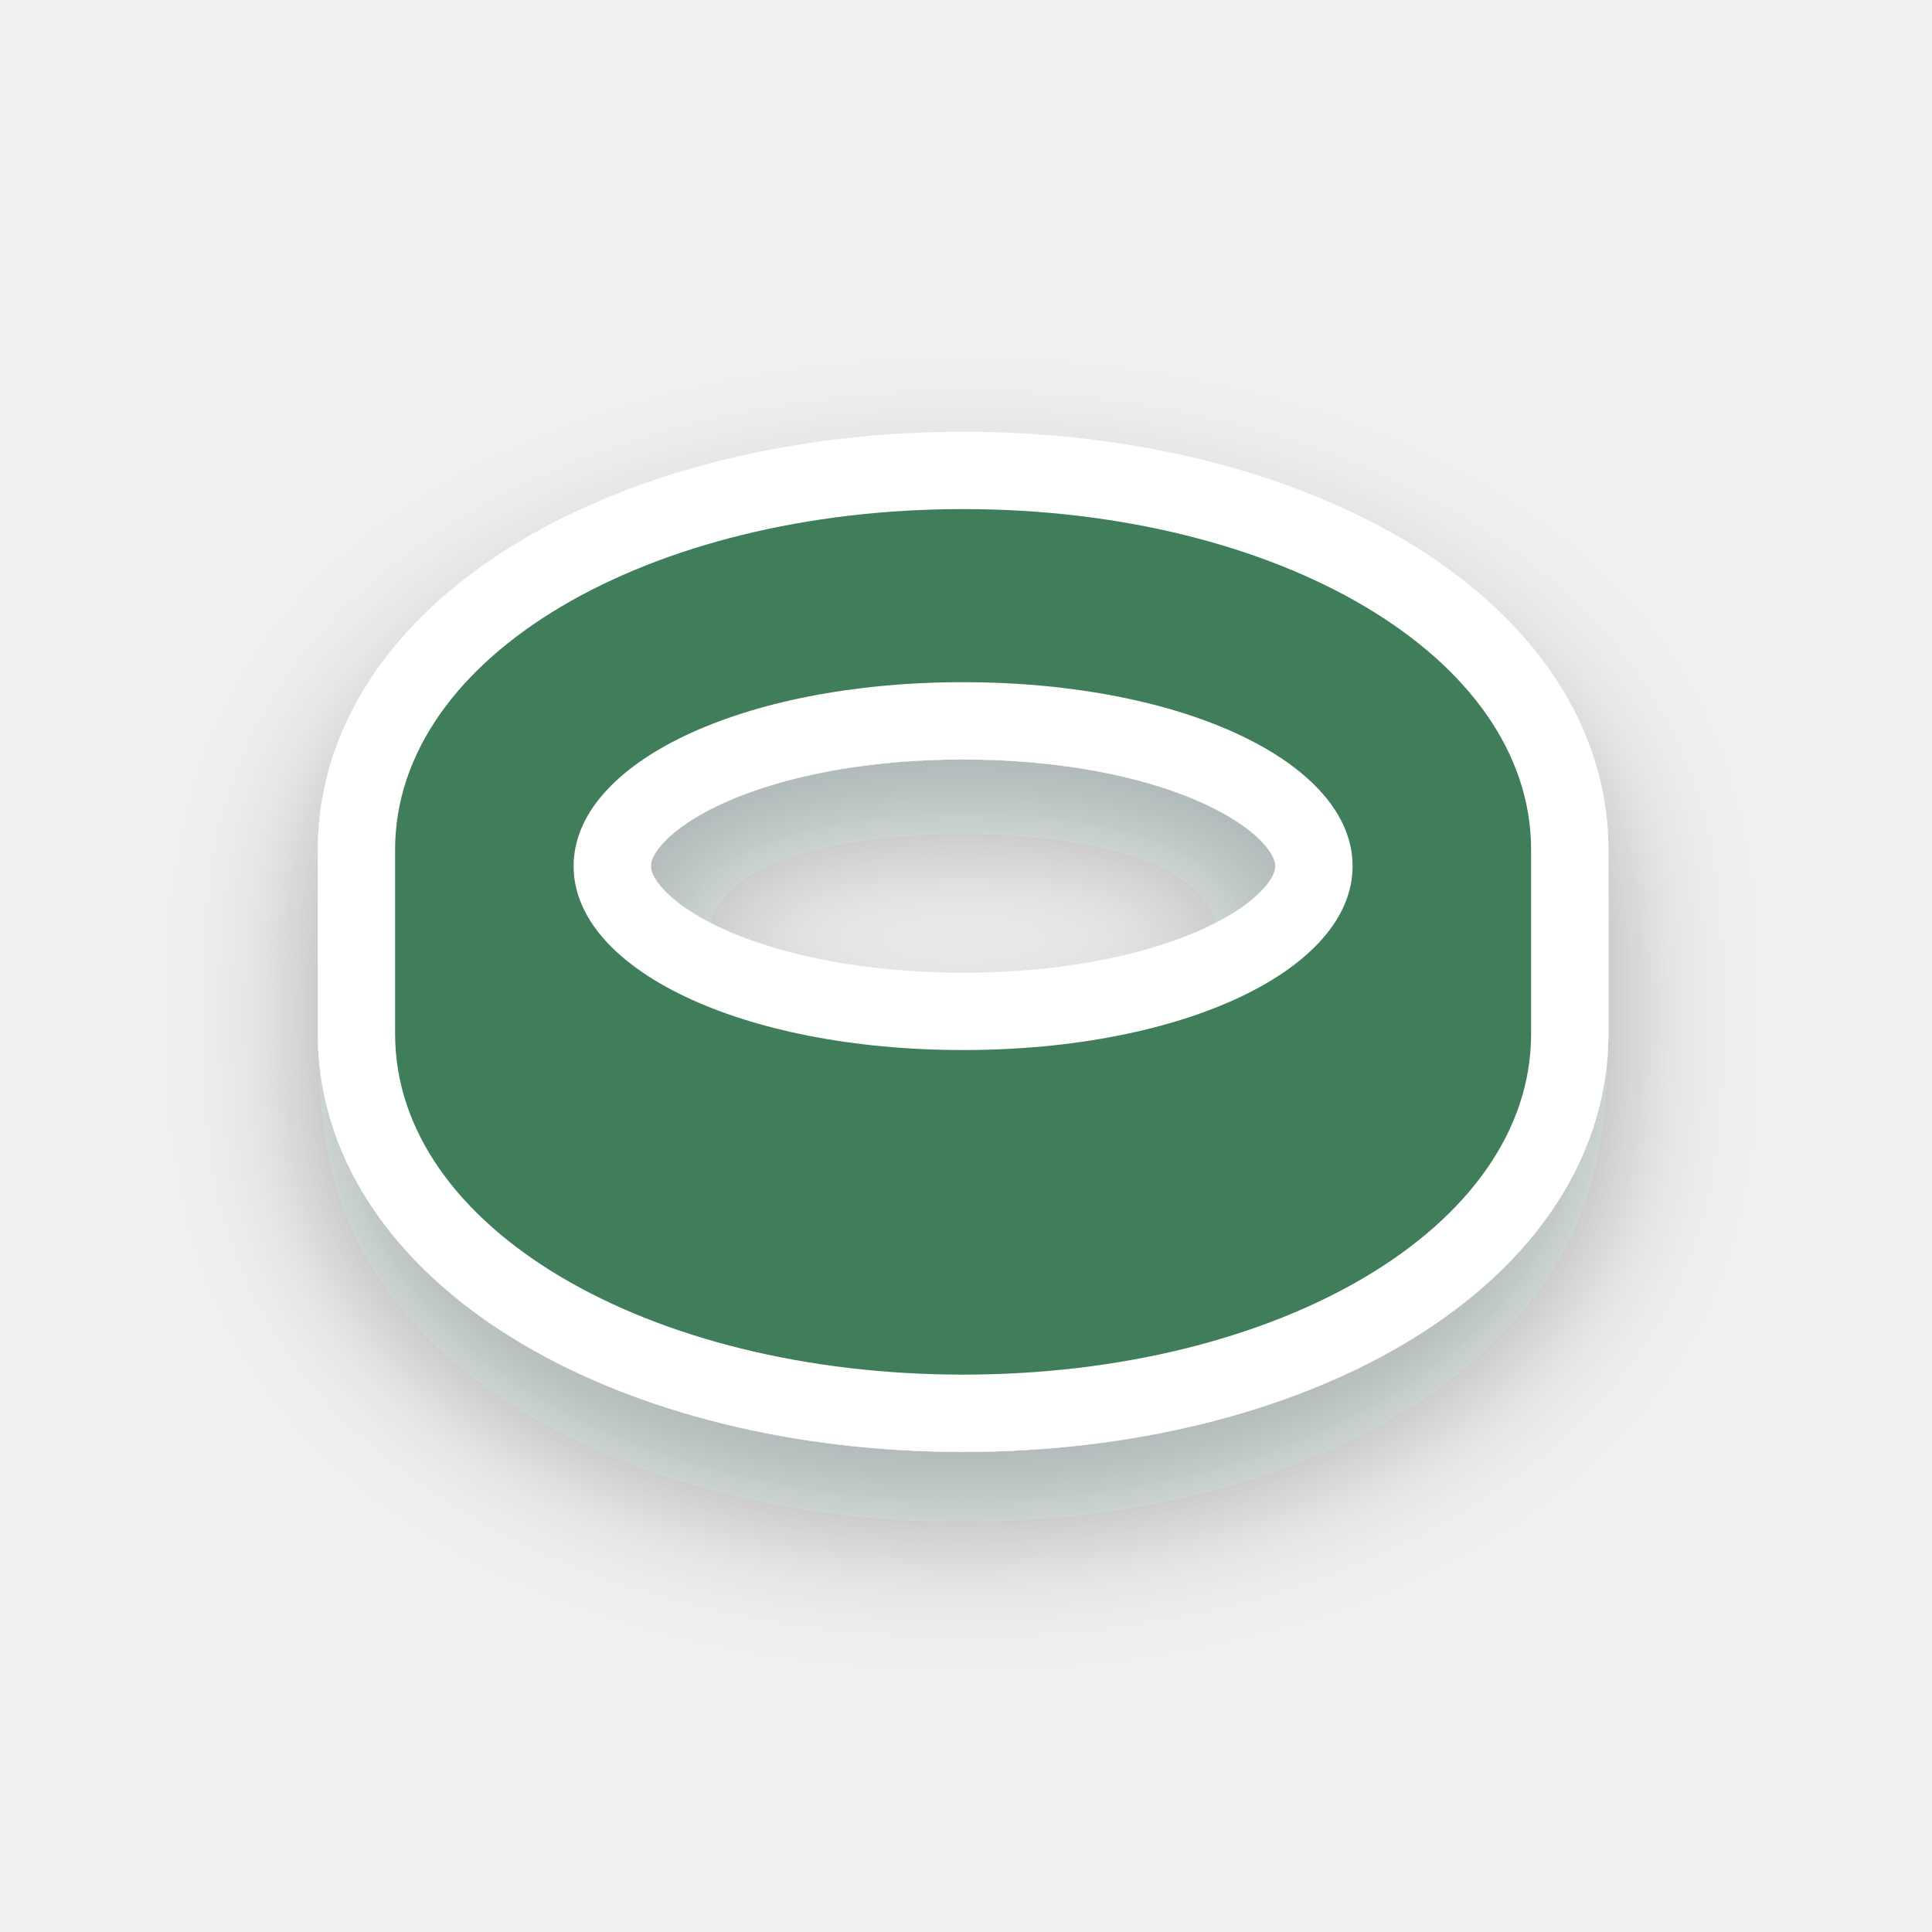
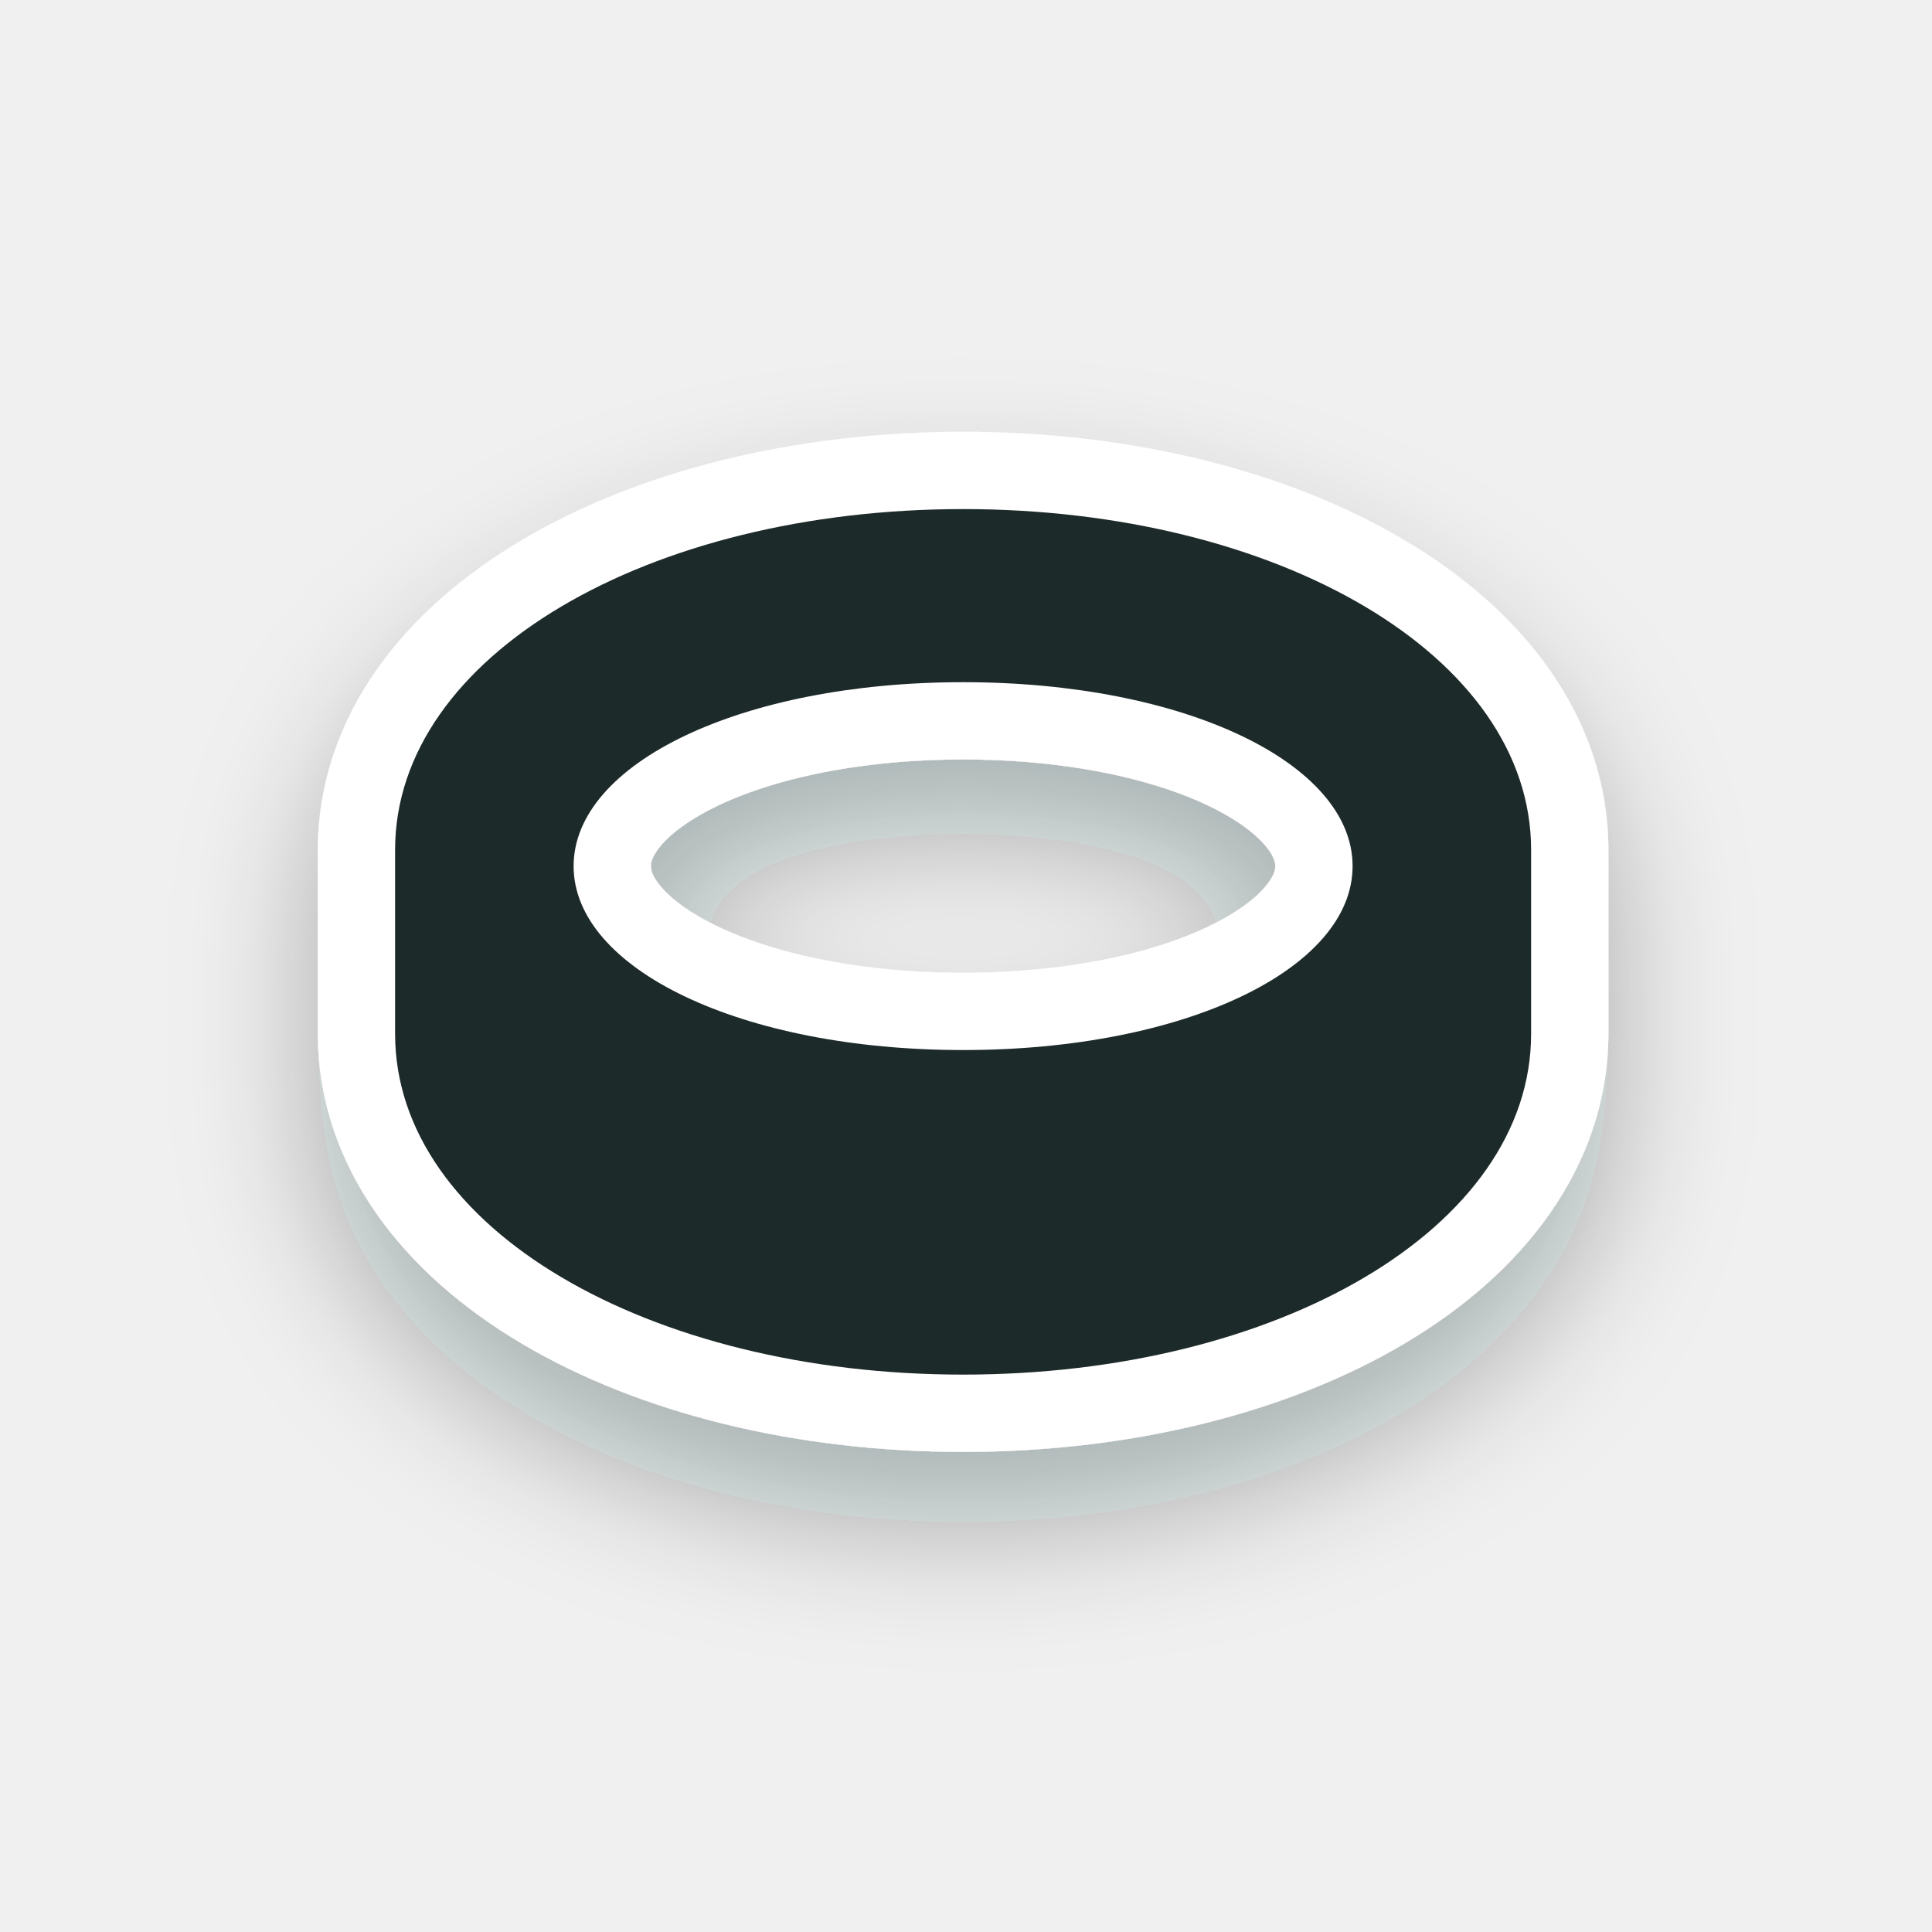
<svg xmlns="http://www.w3.org/2000/svg" width="96" height="96" viewBox="0 0 40 40">
  <defs>
    <filter id="c" x="-30%" y="-30%" width="160%" height="170%">
      <feDropShadow dx="0" dy="1.5" stdDeviation="1.4" flood-color="#102B2A" flood-opacity=".3" />
    </filter>
  </defs>
  <g filter="url(#c)">
    <g transform="translate(6.5 5.5) scale(1.12)">
-       <path d="M12 4.5c5.8 0 10.5 2.7 10.5 6.3v3.4c0 3.6-4.7 6.3-10.5 6.3S1.5 17.8 1.5 14.2v-3.4C1.5 7.2 6.2 4.5 12 4.5Z M12 7.7c-4.1 0-7.2 1.5-7.2 3.4s3.1 3.4 7.2 3.4 7.2-1.5 7.2-3.4-3.1-3.4-7.2-3.4Z" fill="#3f7d5a" fill-rule="evenodd" stroke="#fff" stroke-width="2.857" stroke-linejoin="round" paint-order="stroke" />
+       <path d="M12 4.5c5.8 0 10.5 2.7 10.5 6.3v3.4c0 3.6-4.7 6.3-10.5 6.3S1.5 17.8 1.5 14.2v-3.4C1.5 7.2 6.2 4.5 12 4.5Z M12 7.7c-4.1 0-7.2 1.5-7.2 3.4s3.1 3.4 7.2 3.4 7.2-1.5 7.2-3.4-3.1-3.4-7.2-3.4Z" fill="#1f2a29" fill-rule="evenodd" stroke="#fff" stroke-width="2.857" stroke-linejoin="round" paint-order="stroke" />
    </g>
  </g>
</svg>
